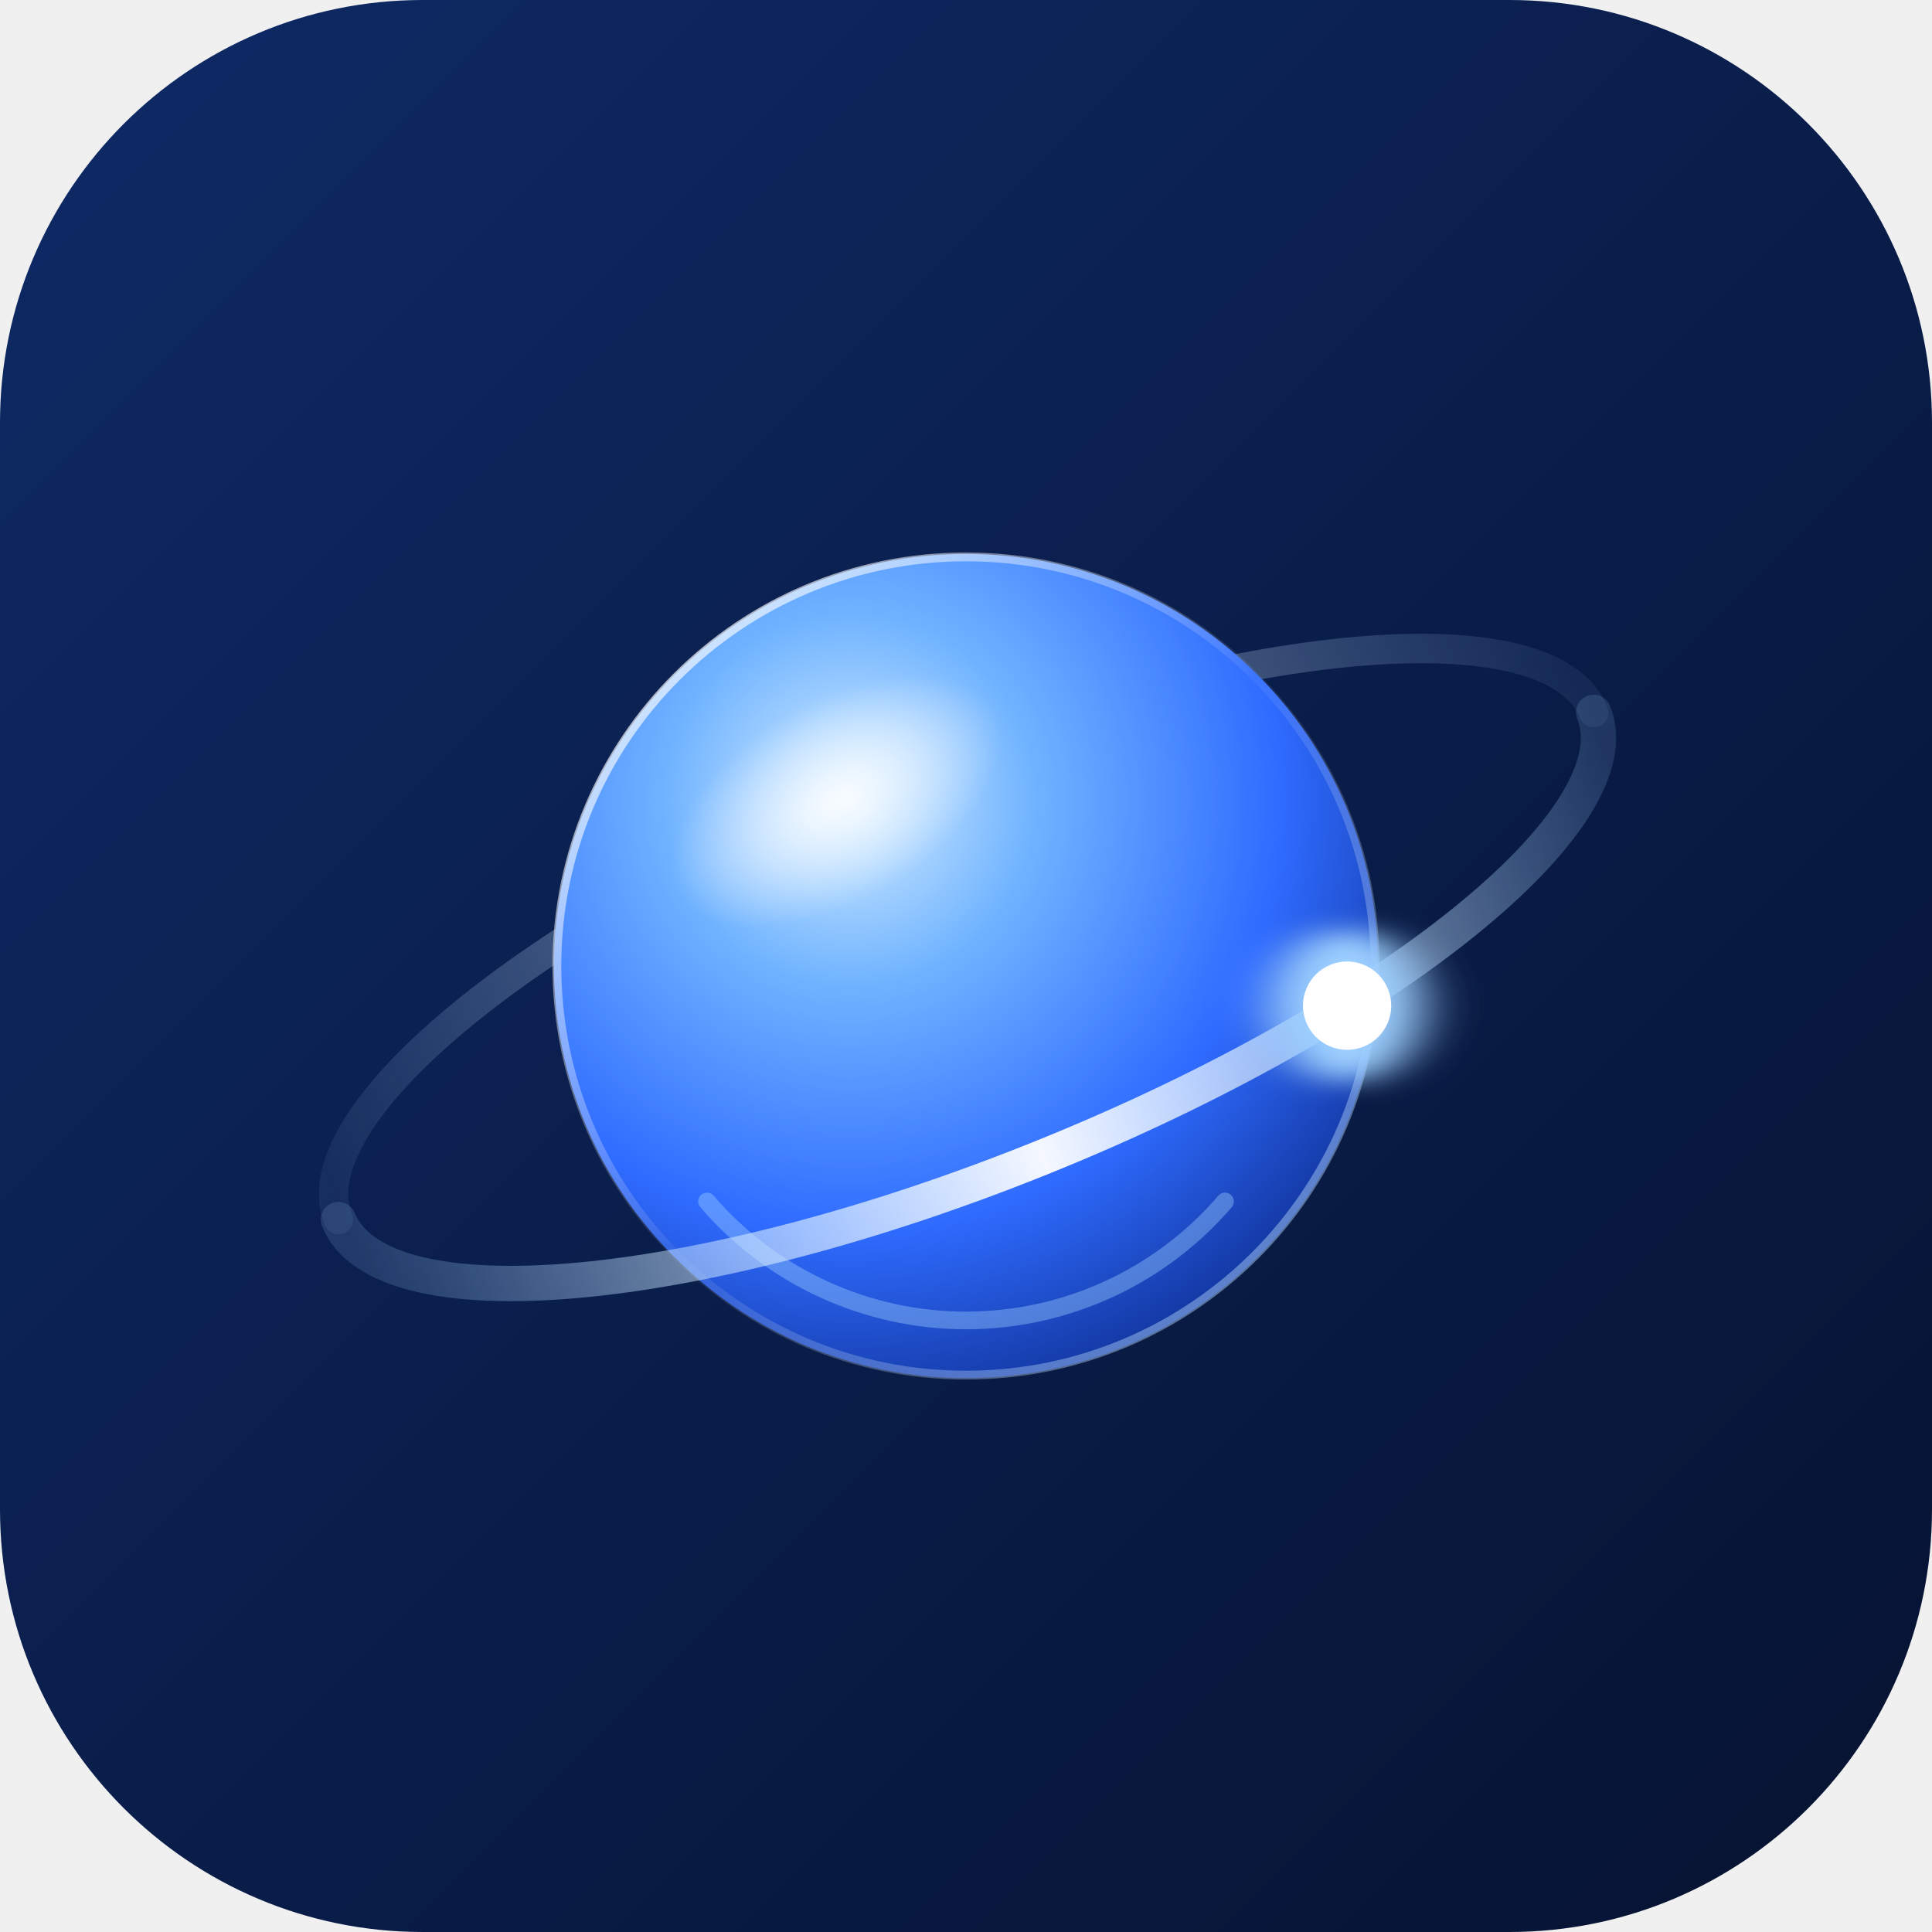
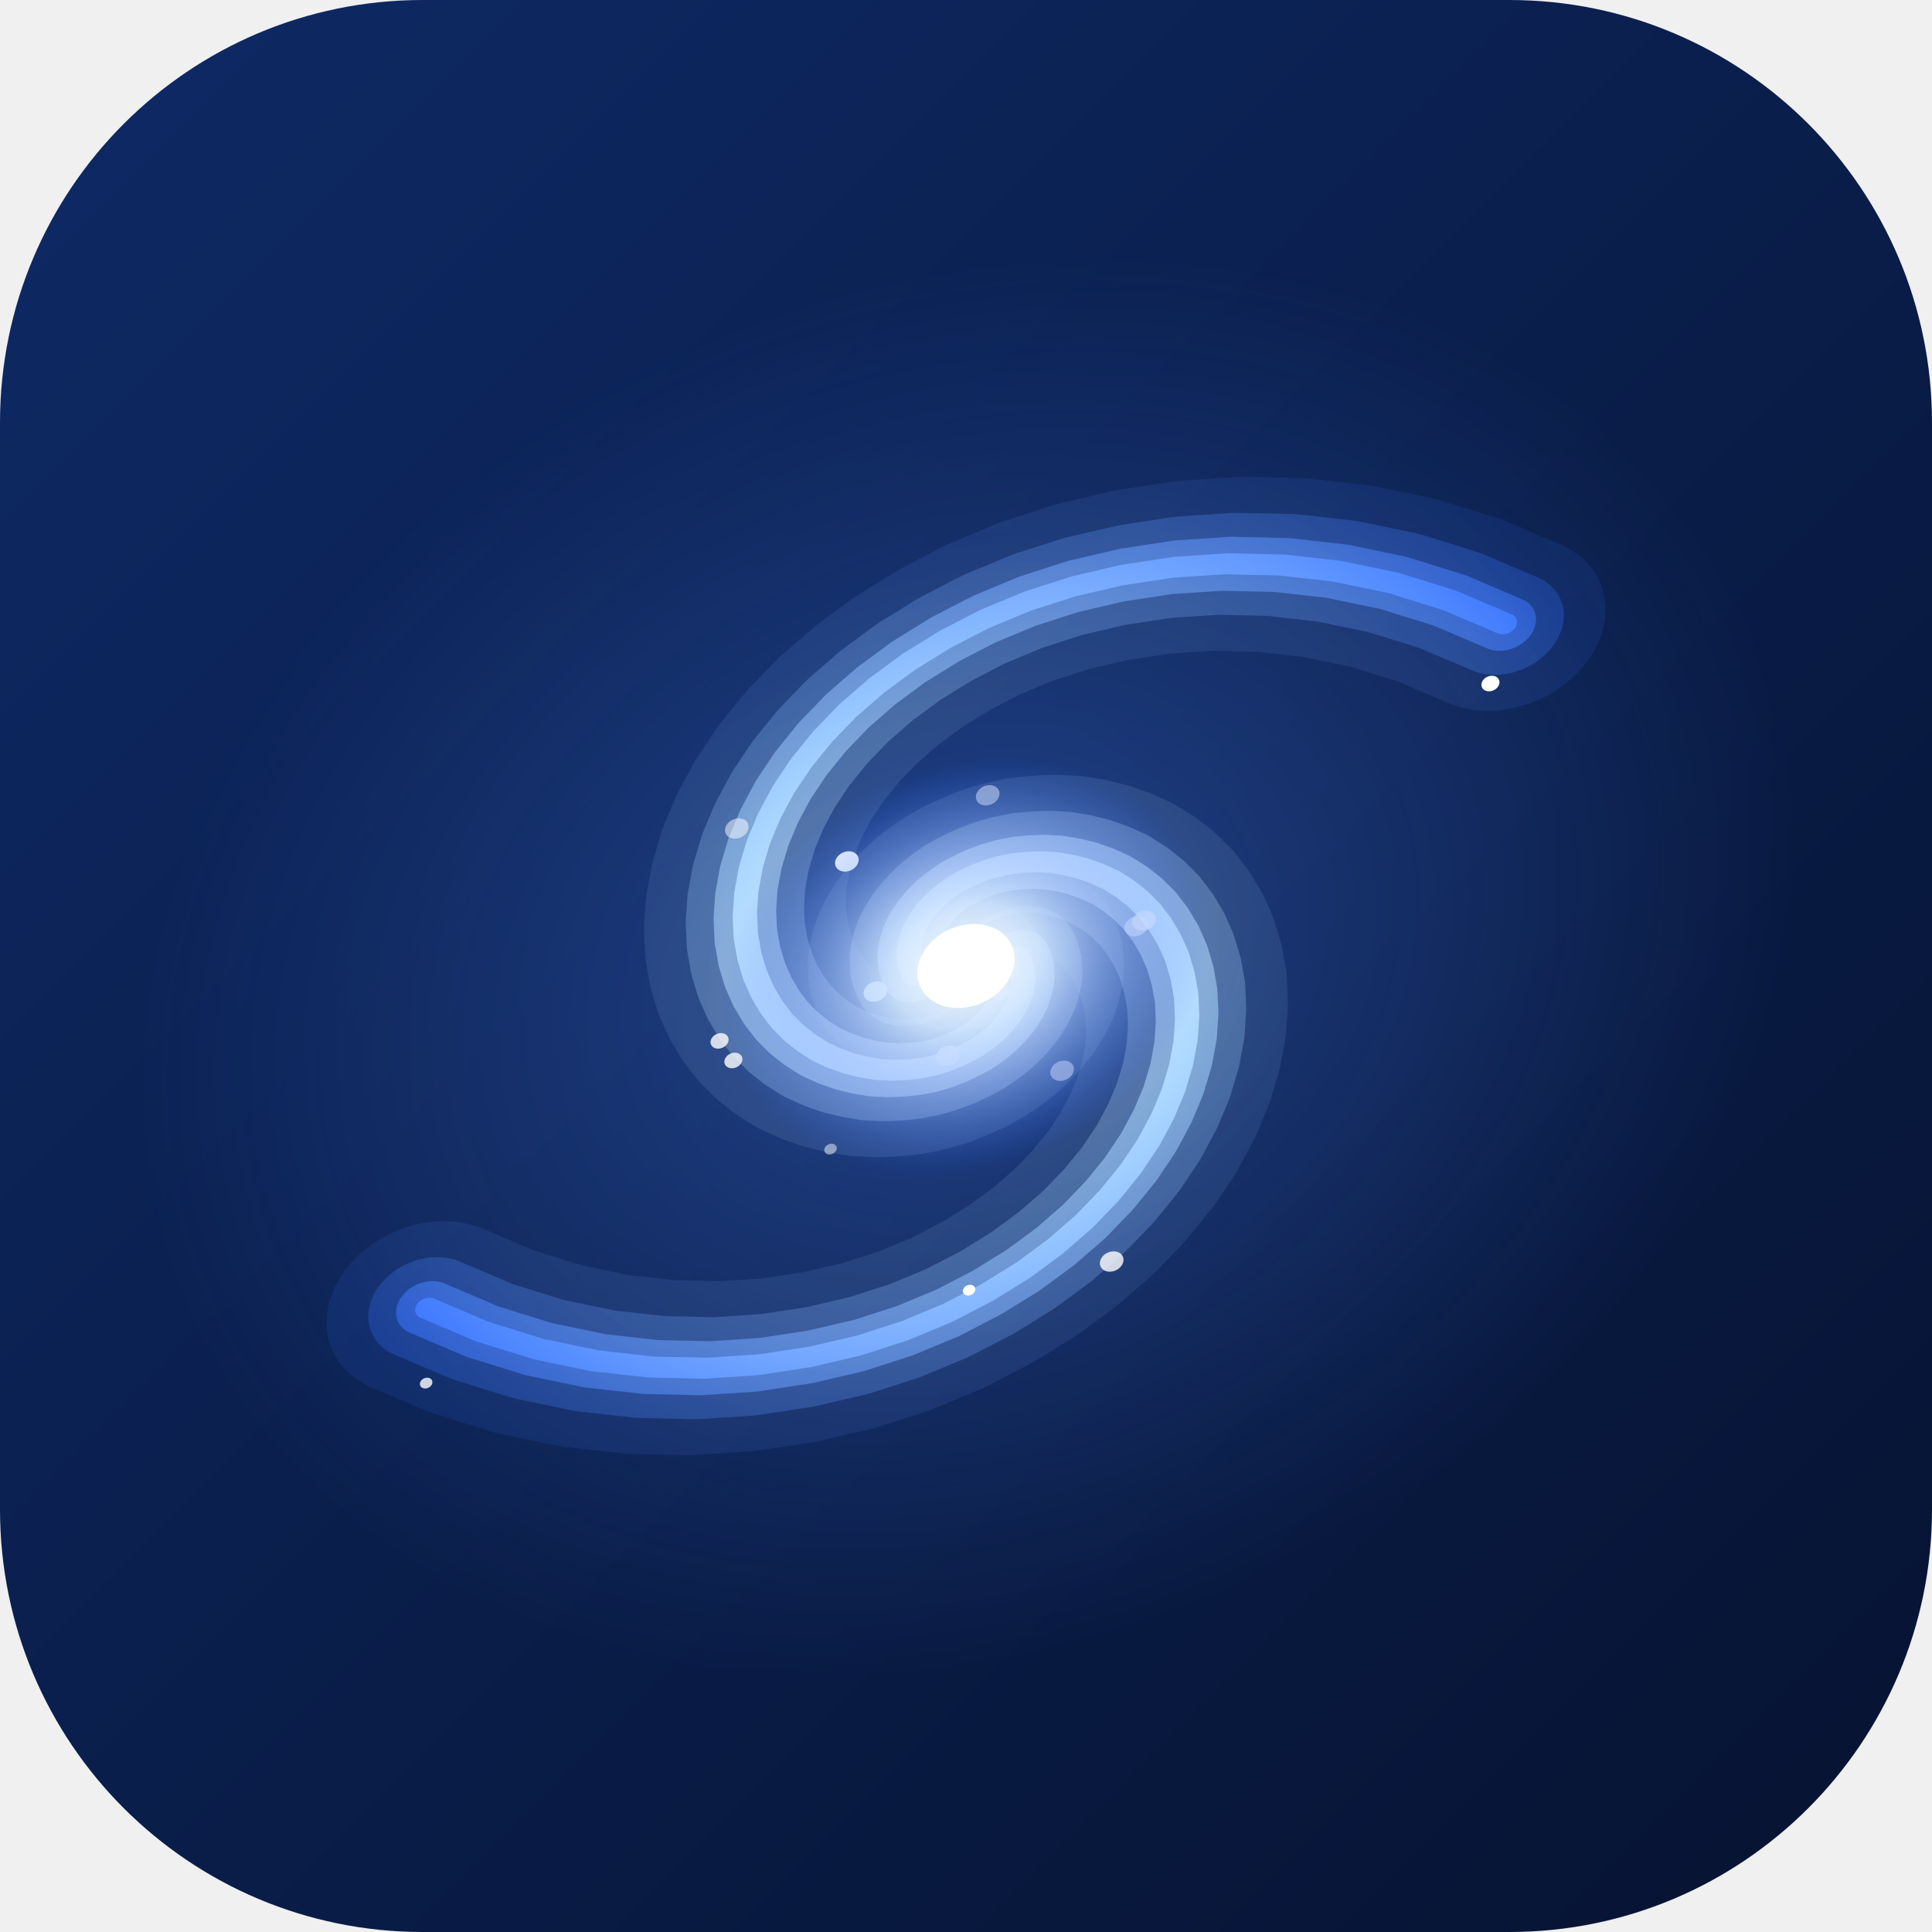
<svg xmlns="http://www.w3.org/2000/svg" viewBox="0 0 512 512">
  <defs>
    <linearGradient id="bg" x1="0" y1="0" x2="1" y2="1">
      <stop offset="0" stop-color="#0E2A66" />
      <stop offset="1" stop-color="#061230" />
    </linearGradient>
  </defs>
  <rect width="512" height="512" rx="112" fill="url(#bg)" />
-   <g transform="translate(256 256) scale(.78) translate(-256 -256)">
+   <g transform="translate(256 256) scale(.95) translate(-256 -256)">
    <defs>
-       <radialGradient id="orb" cx="36%" cy="30%" r="80%">
-         <stop offset="0" stop-color="#D6EEFF" />
-         <stop offset=".28" stop-color="#6FB3FF" />
-         <stop offset=".65" stop-color="#2F6BFF" />
-         <stop offset="1" stop-color="#0B2A8A" />
+       <radialGradient id="arm" gradientUnits="userSpaceOnUse" cx="256" cy="256" r="200">
+         <stop offset="0" stop-color="#fff" />
+         <stop offset=".4" stop-color="#A9D6FF" />
+         <stop offset="1" stop-color="#2F6BFF" />
      </radialGradient>
-       <linearGradient id="rim" x1="0" y1="0" x2="1" y2="1">
-         <stop offset="0" stop-color="#fff" stop-opacity=".9" />
-         <stop offset=".5" stop-color="#fff" stop-opacity=".05" />
-         <stop offset="1" stop-color="#9ED0FF" stop-opacity=".6" />
-       </linearGradient>
-       <linearGradient id="ring" x1="0" y1="0" x2="1" y2="0">
-         <stop offset="0" stop-color="#9ED0FF" stop-opacity=".15" />
-         <stop offset=".5" stop-color="#fff" stop-opacity=".95" />
-         <stop offset="1" stop-color="#9ED0FF" stop-opacity=".15" />
-       </linearGradient>
-       <radialGradient id="spec" cx="50%" cy="50%" r="50%">
-         <stop offset="0" stop-color="#fff" stop-opacity=".85" />
-         <stop offset="1" stop-color="#fff" stop-opacity="0" />
+       <radialGradient id="core" cx="50%" cy="50%" r="50%">
+         <stop offset="0" stop-color="#fff" />
+         <stop offset=".3" stop-color="#CFE6FF" stop-opacity=".9" />
+         <stop offset="1" stop-color="#2F6BFF" stop-opacity="0" />
      </radialGradient>
-       <filter id="glow" x="-100%" y="-100%" width="300%" height="300%">
-         <feGaussianBlur stdDeviation="7" />
-       </filter>
+       <radialGradient id="halo" cx="50%" cy="50%" r="50%">
+         <stop offset="0" stop-color="#4C86FF" stop-opacity=".35" />
+         <stop offset="1" stop-color="#4C86FF" stop-opacity="0" />
+       </radialGradient>
    </defs>
-     <g transform="rotate(-22 256 256)">
-       <path d="M26 256A230 70 0 0 1 486 256" fill="none" stroke="url(#ring)" stroke-width="10" stroke-linecap="round" opacity=".5" />
-     </g>
-     <circle cx="256" cy="256" r="140" fill="url(#orb)" />
-     <path d="M168 336A116 116 0 0 0 344 336" fill="none" stroke="#9ED0FF" stroke-width="6" stroke-linecap="round" opacity=".4" />
-     <ellipse cx="212" cy="200" rx="62" ry="34" transform="rotate(-30 212 200)" fill="url(#spec)" />
-     <circle cx="256" cy="256" r="139" fill="none" stroke="url(#rim)" stroke-width="3" />
-     <g transform="rotate(-22 256 256)">
-       <path d="M26 256A230 70 0 0 0 486 256" fill="none" stroke="url(#ring)" stroke-width="12" stroke-linecap="round" />
-       <circle cx="371" cy="317" r="26" fill="#9ED0FF" filter="url(#glow)" />
-       <circle cx="371" cy="317" r="15" fill="#fff" />
+     <g transform="translate(256 256) rotate(-24) scale(1,.8) translate(-256 -256)">
+       <circle cx="256" cy="256" r="240" fill="url(#halo)" />
+       <path d="M270.1 260.4 L270.2 262.0 L270.1 263.7 L269.9 265.5 L269.4 267.3 L268.8 269.2 L267.9 271.0 L266.8 272.8 L265.5 274.6 L263.9 276.3 L262.1 277.9 L260.0 279.4 L257.8 280.7 L255.2 281.9 L252.5 282.8 L249.6 283.5 L246.5 283.8 L243.2 283.9 L239.8 283.7 L236.3 283.1 L232.7 282.1 L229.1 280.6 L225.5 278.8 L221.9 276.5 L218.5 273.7 L215.2 270.5 L212.1 266.8 L209.2 262.7 L206.7 258.0 L204.6 253.0 L202.9 247.5 L201.8 241.7 L201.2 235.5 L201.2 229.0 L201.9 222.2 L203.3 215.2 L205.5 208.2 L208.5 201.1 L212.4 194.0 L217.2 187.0 L222.9 180.3 L229.5 173.9 L237.0 168.0 L245.5 162.6 L254.8 157.9 L265.0 154.0 L275.9 151.0 L287.7 149.0 L300.0 148.1 L313.0 148.5 L326.4 150.3 L340.1 153.6 L354.1 158.4 L368.0 164.8 L381.9 173.0 L395.4 182.9 L408.4 194.6 L420.7 208.1 L432.1 223.4" fill="none" stroke="url(#arm)" stroke-width="58" stroke-linecap="round" stroke-linejoin="round" opacity="0.12" />
+       <path d="M241.9 251.6 L241.8 250.0 L241.9 248.3 L242.1 246.5 L242.6 244.7 L243.2 242.8 L244.1 241.0 L245.2 239.2 L246.5 237.4 L248.1 235.7 L249.9 234.1 L252.0 232.6 L254.2 231.3 L256.8 230.1 L259.5 229.2 L262.4 228.5 L265.5 228.2 L268.8 228.1 L272.2 228.3 L275.7 228.9 L279.3 229.9 L282.9 231.4 L286.5 233.2 L290.1 235.5 L293.5 238.3 L296.8 241.5 L299.9 245.2 L302.8 249.3 L305.3 254.0 L307.4 259.0 L309.1 264.5 L310.2 270.3 L310.8 276.5 L310.8 283.0 L310.1 289.8 L308.7 296.8 L306.5 303.8 L303.5 310.9 L299.6 318.0 L294.8 325.0 L289.1 331.7 L282.5 338.1 L275.0 344.0 L266.5 349.4 L257.2 354.1 L247.0 358.0 L236.1 361.0 L224.3 363.0 L212.0 363.9 L199.0 363.5 L185.6 361.7 L171.9 358.4 L157.9 353.6 L144.0 347.2 L130.1 339.0 L116.6 329.1 L103.6 317.4 L91.3 303.9 L79.9 288.6" fill="none" stroke="url(#arm)" stroke-width="58" stroke-linecap="round" stroke-linejoin="round" opacity="0.12" />
+       <path d="M270.1 260.4 L270.2 262.0 L270.1 263.7 L269.9 265.5 L269.4 267.3 L268.8 269.2 L267.9 271.0 L266.8 272.8 L265.5 274.6 L263.9 276.3 L262.1 277.9 L260.0 279.4 L257.8 280.7 L255.2 281.9 L252.5 282.8 L249.6 283.5 L246.5 283.8 L243.2 283.9 L239.8 283.7 L236.3 283.1 L232.7 282.1 L229.1 280.6 L225.5 278.8 L221.9 276.5 L218.5 273.7 L215.2 270.5 L212.1 266.8 L209.2 262.7 L206.7 258.0 L204.6 253.0 L202.9 247.5 L201.8 241.7 L201.2 235.5 L201.2 229.0 L201.9 222.2 L203.3 215.2 L205.5 208.2 L208.5 201.1 L212.4 194.0 L217.2 187.0 L222.9 180.3 L229.5 173.9 L237.0 168.0 L245.5 162.6 L254.8 157.9 L265.0 154.0 L275.9 151.0 L287.7 149.0 L300.0 148.1 L313.0 148.5 L326.4 150.3 L340.1 153.6 L354.1 158.4 L368.0 164.8 L381.9 173.0 L395.4 182.9 L408.4 194.6 L420.7 208.1 L432.1 223.4" fill="none" stroke="url(#arm)" stroke-width="34" stroke-linecap="round" stroke-linejoin="round" opacity="0.28" />
+       <path d="M241.9 251.6 L241.8 250.0 L241.9 248.3 L242.1 246.5 L242.6 244.7 L243.2 242.8 L244.1 241.0 L245.2 239.2 L246.5 237.4 L248.1 235.7 L249.9 234.1 L252.0 232.6 L254.2 231.3 L256.8 230.1 L259.5 229.2 L262.4 228.5 L265.5 228.2 L268.8 228.1 L272.2 228.3 L275.7 228.9 L279.3 229.9 L282.9 231.4 L286.5 233.2 L290.1 235.5 L293.5 238.3 L296.8 241.5 L299.9 245.2 L302.8 249.3 L305.3 254.0 L307.4 259.0 L309.1 264.5 L310.2 270.3 L310.8 276.5 L310.8 283.0 L310.1 289.8 L308.7 296.8 L306.5 303.8 L303.5 310.9 L299.6 318.0 L294.8 325.0 L289.1 331.7 L282.5 338.1 L275.0 344.0 L266.5 349.4 L257.2 354.1 L247.0 358.0 L236.1 361.0 L224.3 363.0 L212.0 363.9 L199.0 363.5 L185.6 361.7 L171.9 358.4 L157.9 353.6 L144.0 347.2 L130.1 339.0 L116.6 329.1 L103.6 317.4 L91.3 303.9 L79.9 288.6" fill="none" stroke="url(#arm)" stroke-width="34" stroke-linecap="round" stroke-linejoin="round" opacity="0.28" />
+       <path d="M270.1 260.4 L270.2 262.0 L270.1 263.7 L269.9 265.5 L269.4 267.3 L268.8 269.2 L267.9 271.0 L266.8 272.8 L265.5 274.6 L263.9 276.3 L262.1 277.9 L260.0 279.4 L257.8 280.7 L255.2 281.9 L252.5 282.8 L249.6 283.5 L246.5 283.8 L243.2 283.9 L239.8 283.7 L236.3 283.1 L232.7 282.1 L229.1 280.6 L225.5 278.8 L221.9 276.5 L218.5 273.7 L215.2 270.5 L212.1 266.8 L209.2 262.7 L206.7 258.0 L204.6 253.0 L202.9 247.5 L201.8 241.7 L201.2 235.5 L201.2 229.0 L201.9 222.2 L203.3 215.2 L205.5 208.2 L208.5 201.1 L212.4 194.0 L217.2 187.0 L222.9 180.3 L229.5 173.9 L237.0 168.0 L245.5 162.6 L254.8 157.9 L265.0 154.0 L275.9 151.0 L287.7 149.0 L300.0 148.1 L313.0 148.5 L326.4 150.3 L340.1 153.6 L354.1 158.4 L368.0 164.8 L381.9 173.0 L395.4 182.9 L408.4 194.6 L420.7 208.1 L432.1 223.4" fill="none" stroke="url(#arm)" stroke-width="18" stroke-linecap="round" stroke-linejoin="round" opacity="0.55" />
+       <path d="M241.9 251.6 L241.8 250.0 L241.9 248.3 L242.1 246.5 L242.6 244.7 L243.2 242.8 L244.1 241.0 L245.2 239.2 L246.5 237.4 L248.1 235.7 L249.9 234.1 L252.0 232.6 L254.2 231.3 L256.8 230.1 L259.5 229.2 L262.4 228.5 L265.5 228.2 L268.8 228.1 L272.2 228.3 L275.7 228.9 L279.3 229.9 L282.9 231.4 L286.5 233.2 L290.1 235.5 L293.5 238.3 L296.8 241.5 L299.9 245.2 L302.8 249.3 L305.3 254.0 L307.4 259.0 L309.1 264.5 L310.2 270.3 L310.8 276.5 L310.8 283.0 L310.1 289.8 L308.7 296.8 L306.5 303.8 L303.5 310.9 L299.6 318.0 L294.8 325.0 L289.1 331.7 L282.5 338.1 L275.0 344.0 L266.5 349.4 L257.2 354.1 L247.0 358.0 L236.1 361.0 L224.3 363.0 L212.0 363.9 L199.0 363.5 L185.6 361.7 L171.9 358.4 L157.9 353.6 L144.0 347.2 L130.1 339.0 L116.6 329.1 L103.6 317.4 L91.3 303.9 L79.9 288.6" fill="none" stroke="url(#arm)" stroke-width="18" stroke-linecap="round" stroke-linejoin="round" opacity="0.55" />
+       <path d="M270.1 260.4 L270.2 262.0 L270.1 263.7 L269.9 265.5 L269.4 267.3 L268.8 269.2 L267.9 271.0 L266.8 272.8 L265.5 274.6 L263.9 276.3 L262.1 277.9 L260.0 279.4 L257.8 280.7 L255.2 281.9 L252.5 282.8 L249.6 283.5 L246.5 283.8 L243.2 283.9 L239.8 283.7 L236.3 283.1 L232.7 282.1 L229.1 280.6 L225.5 278.8 L221.9 276.5 L218.5 273.7 L215.2 270.5 L212.1 266.8 L209.2 262.7 L206.7 258.0 L204.6 253.0 L202.9 247.5 L201.8 241.7 L201.2 235.5 L201.2 229.0 L201.9 222.2 L203.3 215.2 L205.5 208.2 L208.5 201.1 L212.4 194.0 L217.2 187.0 L222.9 180.3 L229.5 173.9 L237.0 168.0 L245.5 162.6 L254.8 157.9 L265.0 154.0 L275.9 151.0 L287.7 149.0 L300.0 148.1 L313.0 148.5 L326.4 150.3 L340.1 153.6 L354.1 158.4 L368.0 164.8 L381.9 173.0 L395.4 182.9 L408.4 194.6 L420.7 208.1 L432.1 223.4" fill="none" stroke="url(#arm)" stroke-width="7" stroke-linecap="round" stroke-linejoin="round" opacity="1" />
+       <path d="M241.9 251.6 L241.8 250.0 L241.9 248.3 L242.1 246.5 L242.6 244.7 L243.2 242.8 L244.1 241.0 L245.2 239.2 L246.5 237.4 L248.1 235.7 L249.9 234.1 L252.0 232.6 L254.2 231.3 L256.8 230.1 L259.5 229.2 L262.4 228.5 L265.5 228.2 L268.8 228.1 L272.2 228.3 L275.7 228.9 L279.3 229.9 L282.9 231.4 L286.5 233.2 L290.1 235.5 L293.5 238.3 L296.8 241.5 L299.9 245.2 L302.8 249.3 L305.3 254.0 L307.4 259.0 L309.1 264.5 L310.2 270.3 L310.8 276.5 L310.8 283.0 L310.1 289.8 L308.7 296.8 L306.5 303.8 L303.5 310.9 L299.6 318.0 L294.8 325.0 L289.1 331.7 L282.5 338.1 L275.0 344.0 L266.5 349.4 L257.2 354.1 L247.0 358.0 L236.1 361.0 L224.3 363.0 L212.0 363.9 L199.0 363.5 L185.6 361.7 L171.9 358.4 L157.9 353.6 L144.0 347.2 L130.1 339.0 L116.6 329.1 L103.6 317.4 L91.3 303.9 L79.9 288.6" fill="none" stroke="url(#arm)" stroke-width="7" stroke-linecap="round" stroke-linejoin="round" opacity="1" />
+       <circle cx="306.5" cy="266.8" r="3.4" fill="#fff" opacity="0.5" />
+       <circle cx="230" cy="251.3" r="3.4" fill="#fff" opacity="1" />
+       <circle cx="237.5" cy="205.8" r="3.4" fill="#fff" opacity="1" />
+       <circle cx="213.2" cy="179.7" r="3.4" fill="#fff" opacity="0.5" />
+       <circle cx="268.6" cy="303" r="3.4" fill="#fff" opacity="0.5" />
+       <circle cx="220" cy="359.7" r="1.8" fill="#fff" opacity="1" />
+       <circle cx="303.9" cy="267.5" r="3.4" fill="#fff" opacity="0.5" />
+       <circle cx="259.6" cy="370.8" r="3.4" fill="#fff" opacity="0.8" />
+       <circle cx="261.9" cy="269.3" r="2.6" fill="#fff" opacity="0.8" />
+       <circle cx="241.2" cy="282" r="3.4" fill="#fff" opacity="0.8" />
+       <circle cx="186" cy="253.1" r="2.6" fill="#fff" opacity="0.8" />
+       <circle cx="421.7" cy="240.4" r="2.6" fill="#fff" opacity="1" />
+       <circle cx="184.7" cy="244.9" r="2.6" fill="#fff" opacity="0.8" />
+       <circle cx="71.1" cy="312.3" r="1.8" fill="#fff" opacity="0.8" />
+       <circle cx="280.9" cy="204.7" r="3.4" fill="#fff" opacity="0.5" />
+       <circle cx="200.7" cy="295.1" r="1.8" fill="#fff" opacity="0.5" />
+       <circle cx="256" cy="256" r="70" fill="url(#core)" />
+       <circle cx="256" cy="256" r="14" fill="#fff" />
    </g>
  </g>
</svg>
